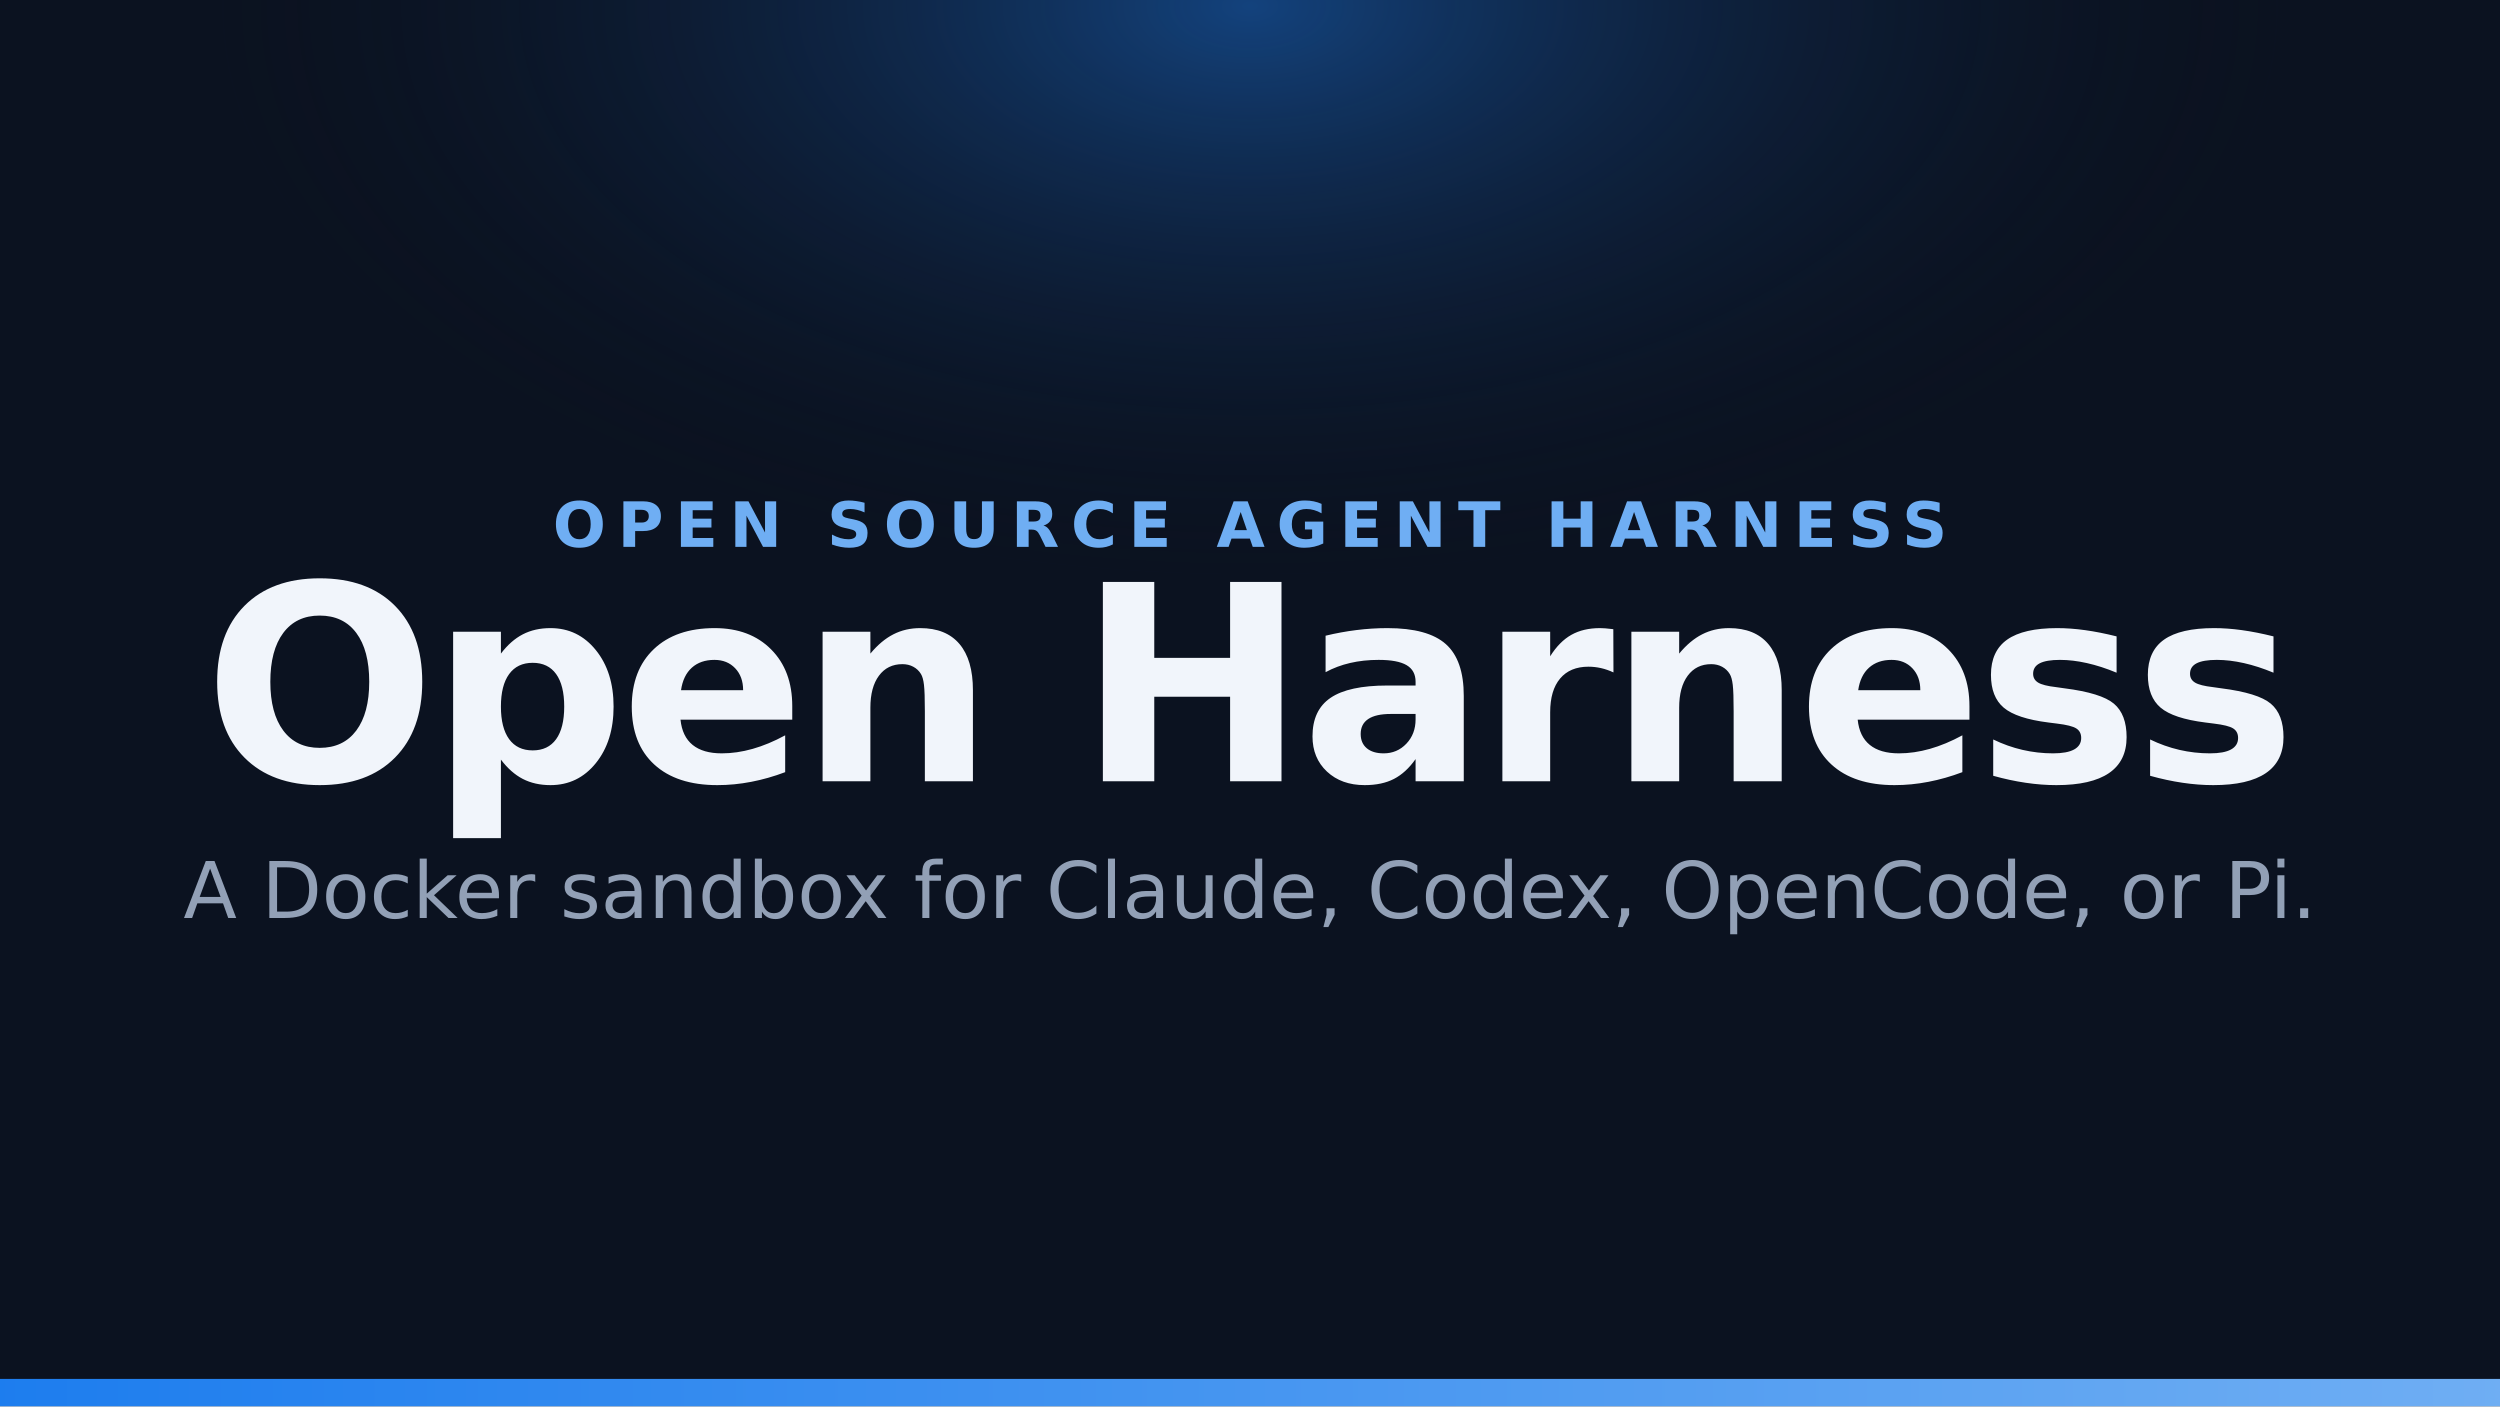
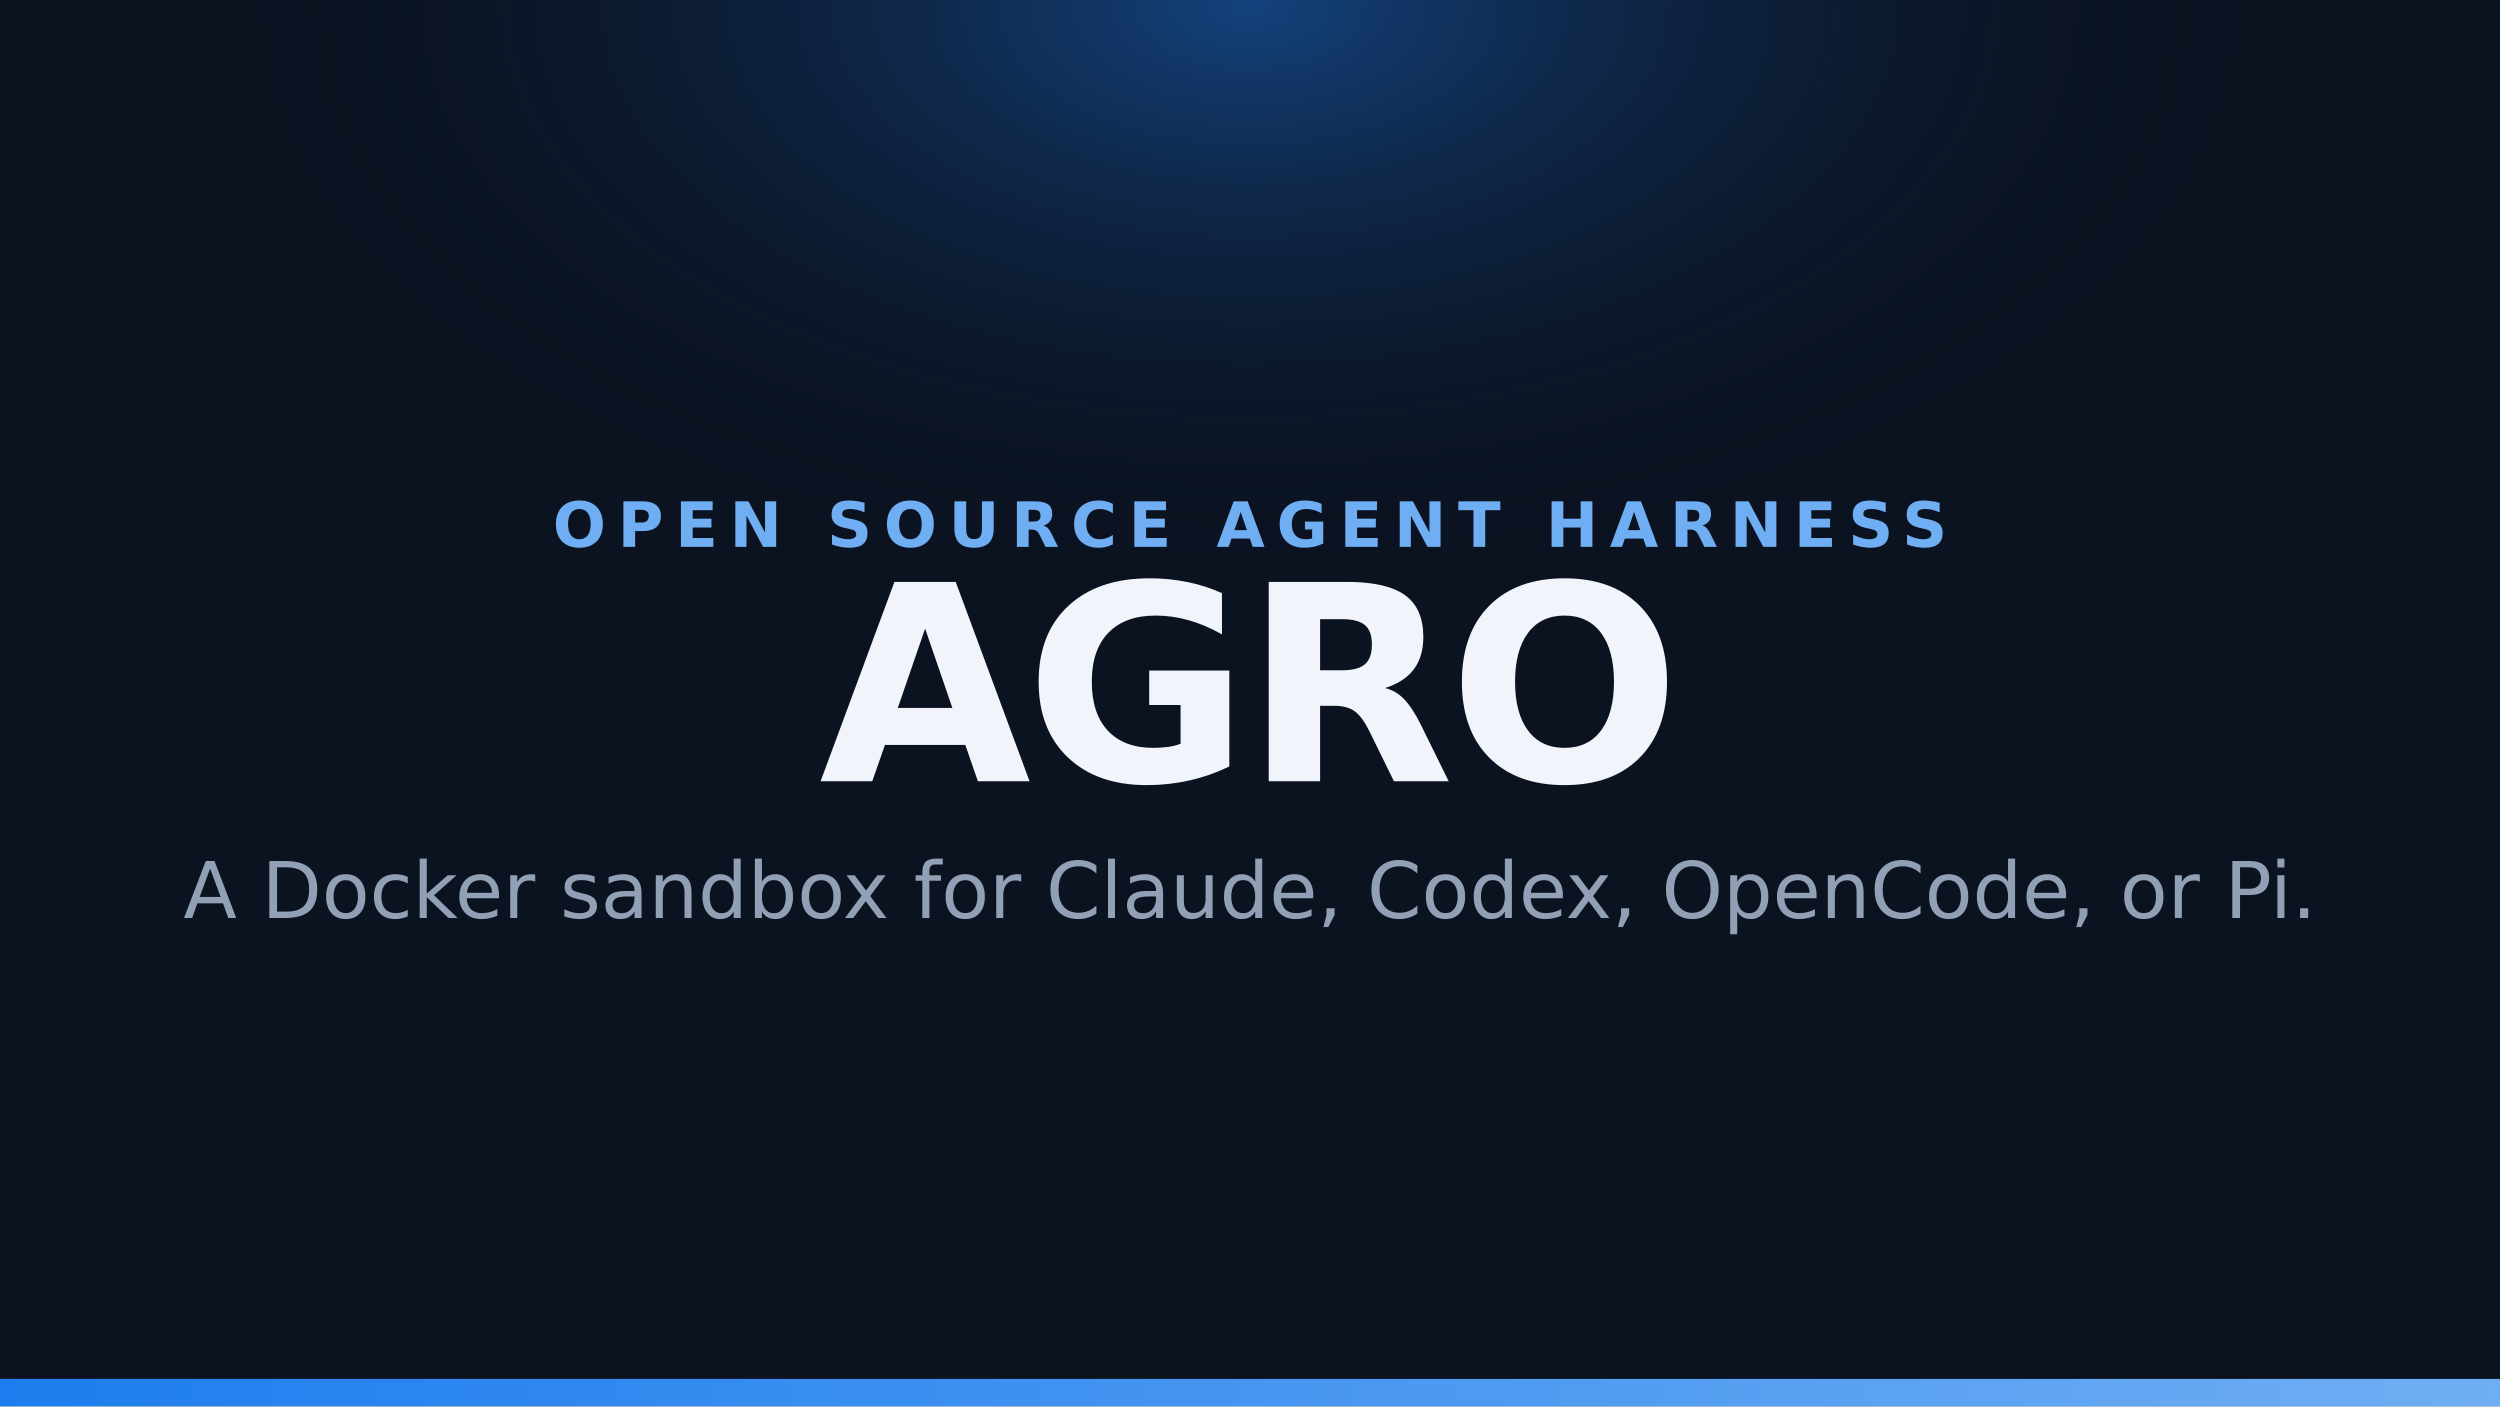
<svg xmlns="http://www.w3.org/2000/svg" width="1280" height="720" viewBox="0 0 1280 720" preserveAspectRatio="xMidYMid meet">
  <defs>
    <radialGradient id="glow" cx="50%" cy="0%" r="60%">
      <stop offset="0%" stop-color="#1d7dee" stop-opacity="0.45" />
      <stop offset="70%" stop-color="#0b1220" stop-opacity="0" />
    </radialGradient>
    <linearGradient id="stripe" x1="0%" y1="0%" x2="100%" y2="0%">
      <stop offset="0%" stop-color="#1d7dee" />
      <stop offset="100%" stop-color="#6faef3" />
    </linearGradient>
  </defs>
  <rect width="1280" height="720" fill="#0b1220" />
  <rect width="1280" height="720" fill="url(#glow)" />
  <text x="640" y="280" font-family="DejaVu Sans, Inter, sans-serif" font-size="32" font-weight="700" fill="#6faef3" text-anchor="middle" letter-spacing="6">OPEN SOURCE AGENT HARNESS</text>
-   <text x="640" y="400" font-family="DejaVu Sans, Inter, sans-serif" font-size="140" font-weight="800" fill="#f1f5fb" text-anchor="middle" letter-spacing="-3">Open Harness</text>
+   <text x="640" y="400" font-family="DejaVu Sans, Inter, sans-serif" font-size="140" font-weight="800" fill="#f1f5fb" text-anchor="middle" letter-spacing="-3">AGRO</text>
  <text x="640" y="470" font-family="DejaVu Sans, Inter, sans-serif" font-size="40" font-weight="400" fill="#92a0b6" text-anchor="middle">A Docker sandbox for Claude, Codex, OpenCode, or Pi.</text>
  <rect x="0" y="706" width="1280" height="14" fill="url(#stripe)" />
</svg>
